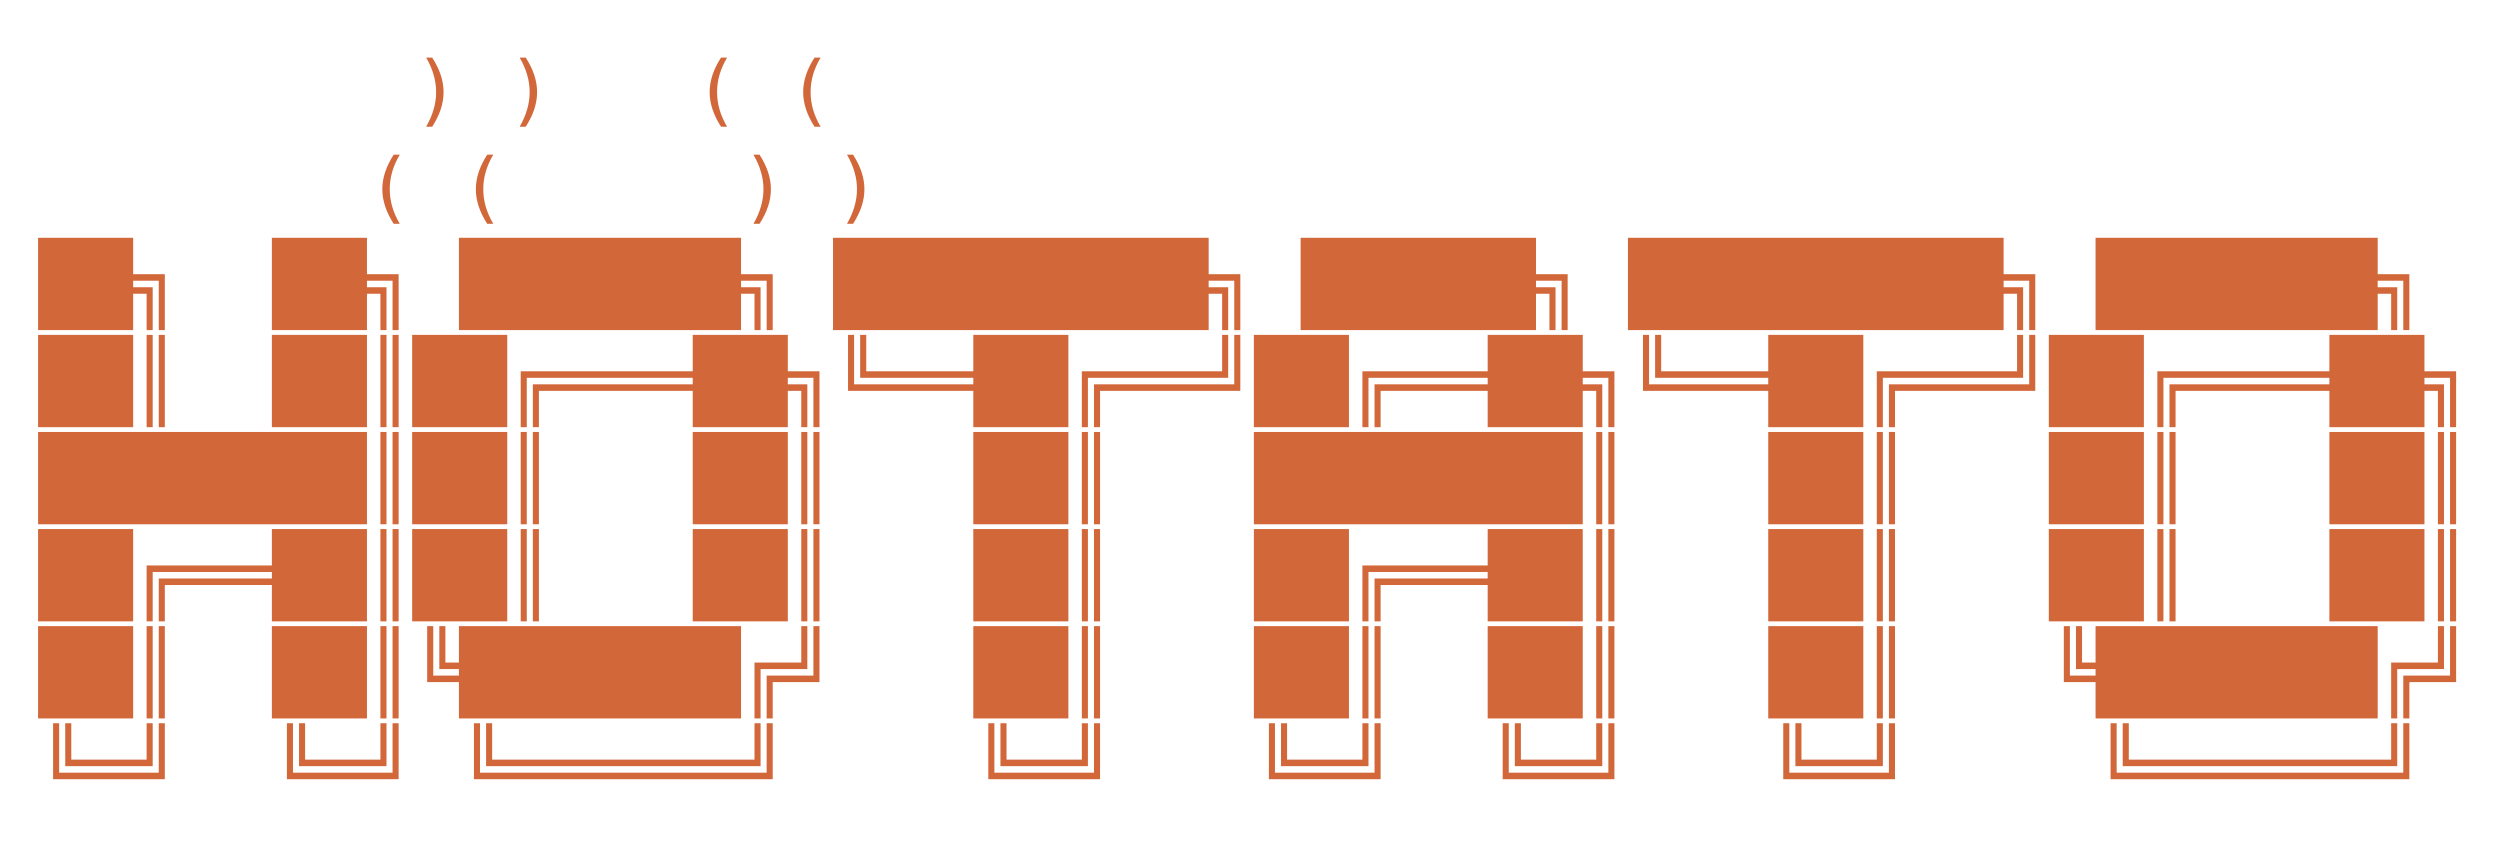
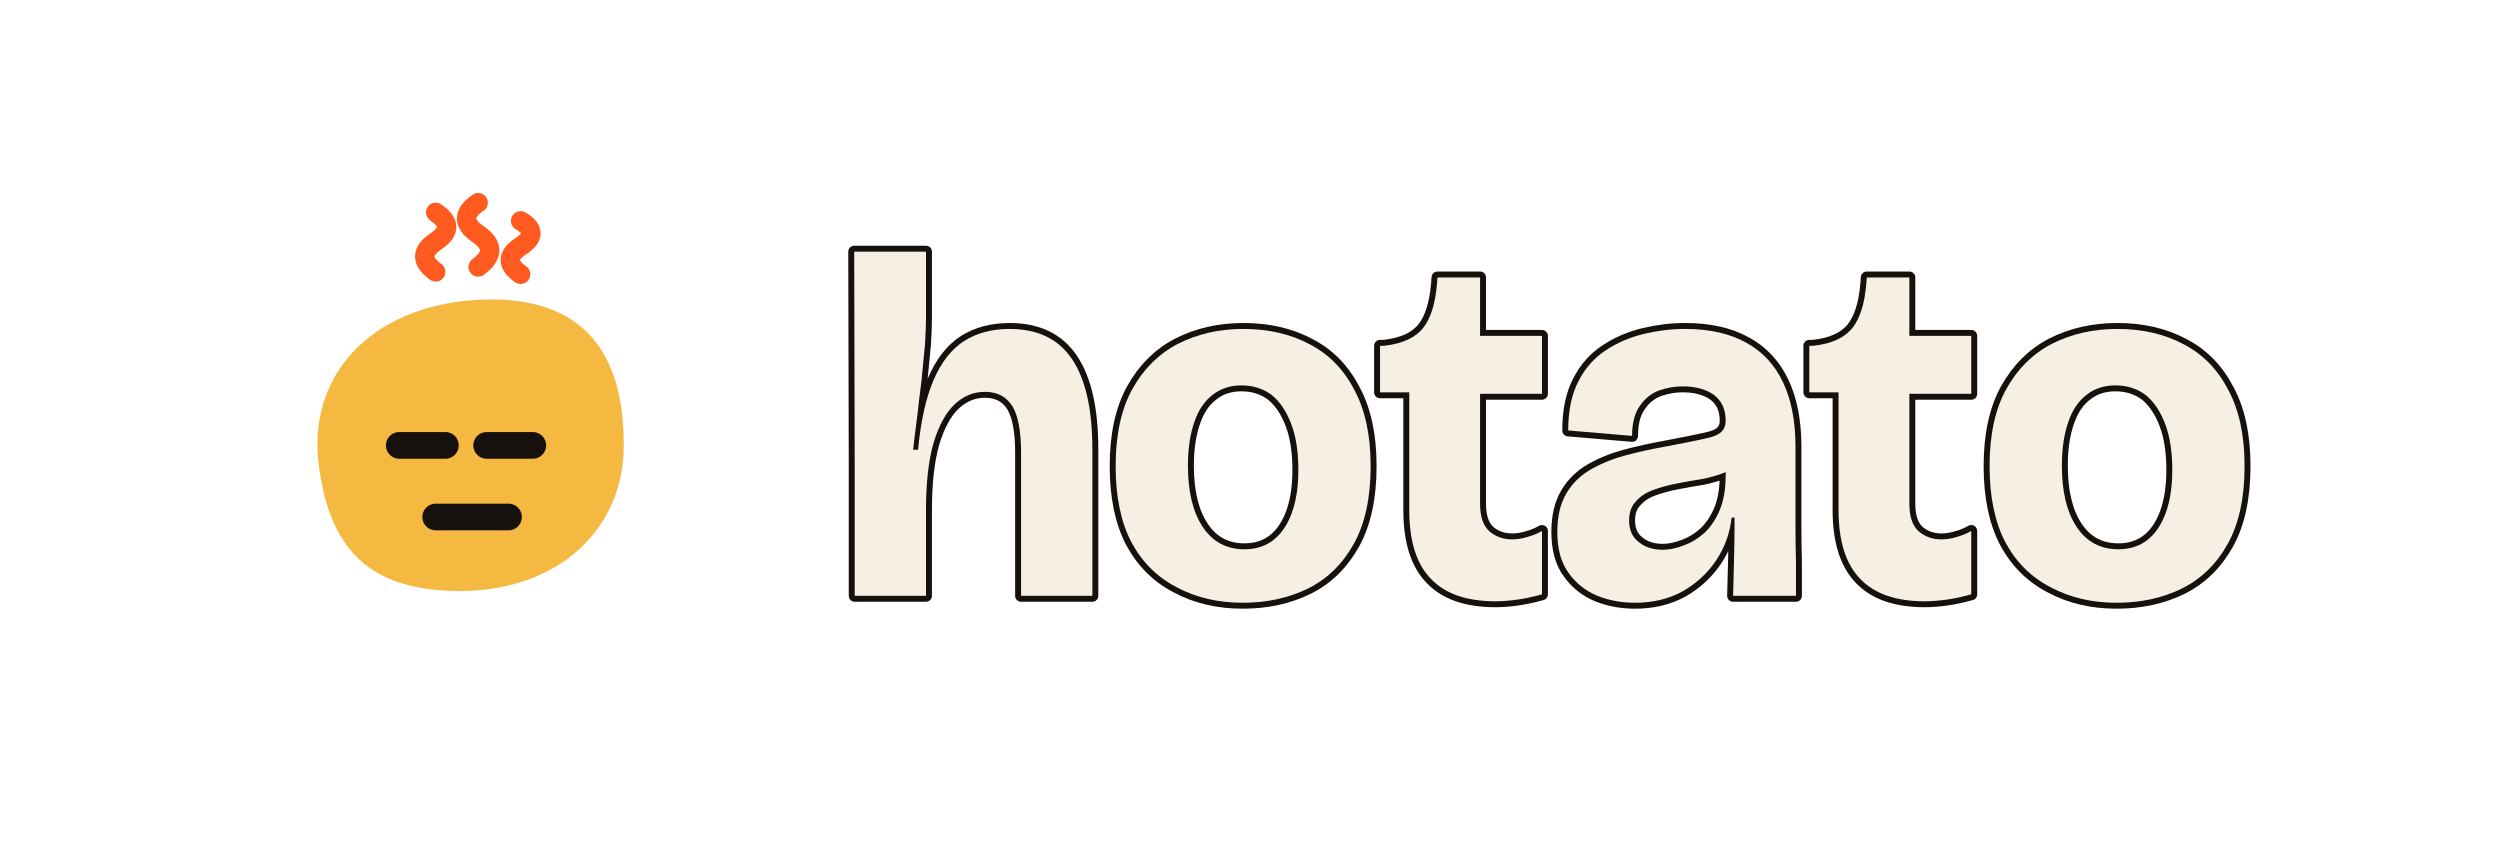
<svg xmlns="http://www.w3.org/2000/svg" viewBox="0 0 515 176" width="515" height="176" role="img" aria-label="hotato">
-   <text x="8" y="24.0" font-family="ui-monospace,'DejaVu Sans Mono',Menlo,Consolas,monospace" font-size="16" fill="#d2673a" xml:space="preserve">        ) )   ( (</text>
-   <text x="8" y="44.0" font-family="ui-monospace,'DejaVu Sans Mono',Menlo,Consolas,monospace" font-size="16" fill="#d2673a" xml:space="preserve">       ( (     ) )</text>
-   <text x="8" y="64.0" font-family="ui-monospace,'DejaVu Sans Mono',Menlo,Consolas,monospace" font-size="16" fill="#d2673a" xml:space="preserve">██╗  ██╗ ██████╗ ████████╗ █████╗ ████████╗ ██████╗ </text>
-   <text x="8" y="84.0" font-family="ui-monospace,'DejaVu Sans Mono',Menlo,Consolas,monospace" font-size="16" fill="#d2673a" xml:space="preserve">██║  ██║██╔═══██╗╚══██╔══╝██╔══██╗╚══██╔══╝██╔═══██╗</text>
-   <text x="8" y="104.0" font-family="ui-monospace,'DejaVu Sans Mono',Menlo,Consolas,monospace" font-size="16" fill="#d2673a" xml:space="preserve">███████║██║   ██║   ██║   ███████║   ██║   ██║   ██║</text>
-   <text x="8" y="124.0" font-family="ui-monospace,'DejaVu Sans Mono',Menlo,Consolas,monospace" font-size="16" fill="#d2673a" xml:space="preserve">██╔══██║██║   ██║   ██║   ██╔══██║   ██║   ██║   ██║</text>
-   <text x="8" y="144.0" font-family="ui-monospace,'DejaVu Sans Mono',Menlo,Consolas,monospace" font-size="16" fill="#d2673a" xml:space="preserve">██║  ██║╚██████╔╝   ██║   ██║  ██║   ██║   ╚██████╔╝</text>
-   <text x="8" y="164.0" font-family="ui-monospace,'DejaVu Sans Mono',Menlo,Consolas,monospace" font-size="16" fill="#d2673a" xml:space="preserve">╚═╝  ╚═╝ ╚═════╝    ╚═╝   ╚═╝  ╚═╝   ╚═╝    ╚═════╝ </text>
+   <g transform="translate(46 38) scale(2.5)">
+     <g fill="none" stroke="#ff5a1f" stroke-linecap="round" stroke-width="1.6">
+       <path d="M17.5 7.2 q-1.8 -1.3 0 -2.5 q1.8 -1.2 0 -2.4" />
+       <path d="M21 6.8 q1.9 -1.4 0 -2.7 q-1.9 -1.3 0 -2.6" />
+       <path d="M24.5 7.4 q-1.7 -1.2 0 -2.3 q1.7 -1.1 0 -2.1" />
+     </g>
+     <path d="M8 24c-1.5-8 4-14 13-14.5 10-.5 12 6 12 12 0 7-5.5 12-13.5 12C12 33.5 9 30 8 24Z" fill="#f5b942" />
+     <g stroke="#16110d" stroke-width="2.2" stroke-linecap="round">
+       <line x1="14.5" y1="21.5" x2="18.3" y2="21.5" />
+       <line x1="21.7" y1="21.5" x2="25.5" y2="21.5" />
+       <line x1="17.5" y1="27.4" x2="23.5" y2="27.4" />
+     </g>
+   </g>
+   <g fill="#f6efe4" stroke="#16110d" stroke-width="24" stroke-linejoin="round" paint-order="stroke" transform="translate(172.09 122.74) scale(0.102 -0.102)">
+     <path transform="translate(0 0)" d="M39 0V266L38 695H183V561Q183 541 181 508Q178 474 174 435Q169 397 165 360Q160 323 157 295H167Q175 381 198 435Q221 489 259 514Q298 539 352 539Q437 539 478 478Q519 417 519 296V0H375V289Q375 353 358 382Q340 412 302 412Q267 412 240 386Q214 361 198 308Q183 255 183 173V0Z" />
+     <path transform="translate(541 0)" d="M282 -14Q207 -14 149 17Q90 47 57 108Q25 169 25 262Q25 357 59 418Q93 479 151 509Q210 539 283 539Q359 539 417 508Q475 478 507 416Q540 355 540 262Q540 166 506 105Q472 44 414 15Q355 -14 282 -14ZM285 94Q320 94 344 113Q368 132 381 168Q394 204 394 254Q394 309 380 346Q366 384 341 405Q315 425 279 425Q245 425 221 406Q196 387 184 351Q171 314 171 263Q171 184 201 139Q231 94 285 94Z" />
+     <path transform="translate(1093 0)" d="M240 -11Q153 -11 110 34Q66 79 66 173V411H7V505H15Q70 511 94 541Q117 570 122 630L123 643H209V525H334V408H209V186Q209 148 227 131Q246 114 274 114Q289 114 305 119Q320 123 334 131V3Q305 -5 282 -8Q259 -11 240 -11Z" />
+     <path transform="translate(1439 0)" d="M176 -14Q135 -14 100 0Q64 15 42 46Q19 77 19 129Q19 177 38 208Q56 238 88 256Q120 274 158 284Q196 294 235 301Q288 311 315 317Q341 322 350 331Q359 339 359 354Q359 388 335 406Q311 423 272 423Q249 423 225 415Q201 406 186 384Q170 362 170 323L41 334Q41 394 62 434Q82 473 117 496Q152 519 194 529Q236 539 277 539Q351 539 401 511Q450 484 475 431Q500 378 500 301V206Q500 172 500 137Q500 103 501 68Q501 34 501 0H374Q375 38 376 77Q377 116 377 158H371Q366 111 340 72Q314 33 272 9Q230 -14 176 -14ZM232 93Q252 93 275 102Q297 110 316 127Q335 145 347 173Q359 202 359 243L360 266L386 271Q378 257 357 249Q337 241 312 236Q287 232 261 227Q235 222 213 214Q191 206 178 191Q164 177 164 152Q164 124 183 109Q202 93 232 93Z" />
+     <path transform="translate(1960 0)" d="M240 -11Q153 -11 110 34Q66 79 66 173V411H7V505H15Q70 511 94 541Q117 570 122 630L123 643H209V525H334V408H209V186Q209 148 227 131Q246 114 274 114Q289 114 305 119Q320 123 334 131V3Q305 -5 282 -8Q259 -11 240 -11Z" />
+     <path transform="translate(2306 0)" d="M282 -14Q207 -14 149 17Q90 47 57 108Q25 169 25 262Q25 357 59 418Q93 479 151 509Q210 539 283 539Q359 539 417 508Q475 478 507 416Q540 355 540 262Q540 166 506 105Q472 44 414 15Q355 -14 282 -14ZM285 94Q320 94 344 113Q368 132 381 168Q394 204 394 254Q394 309 380 346Q366 384 341 405Q315 425 279 425Q245 425 221 406Q196 387 184 351Q171 314 171 263Q171 184 201 139Q231 94 285 94Z" />
+   </g>
</svg>
